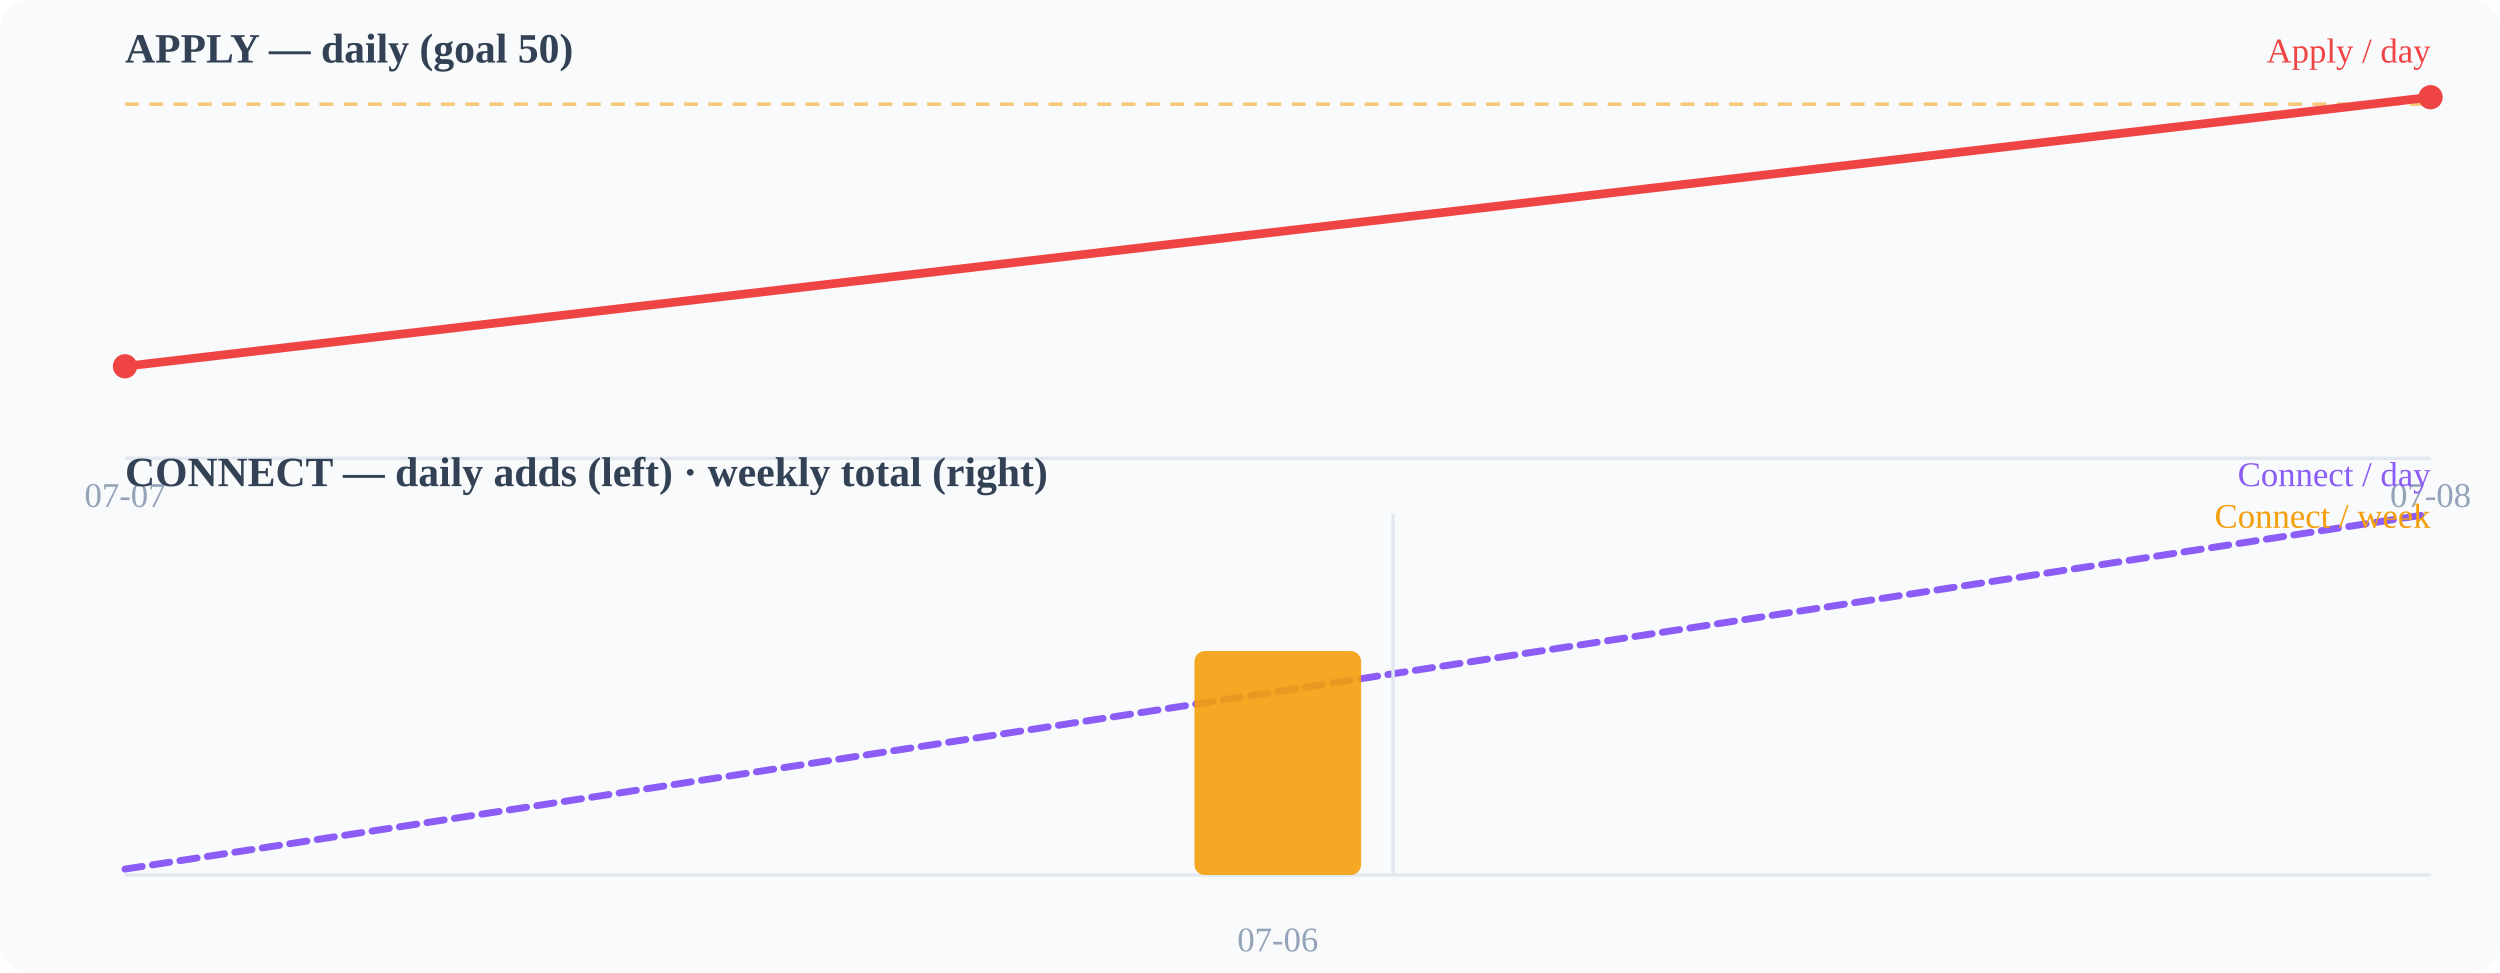
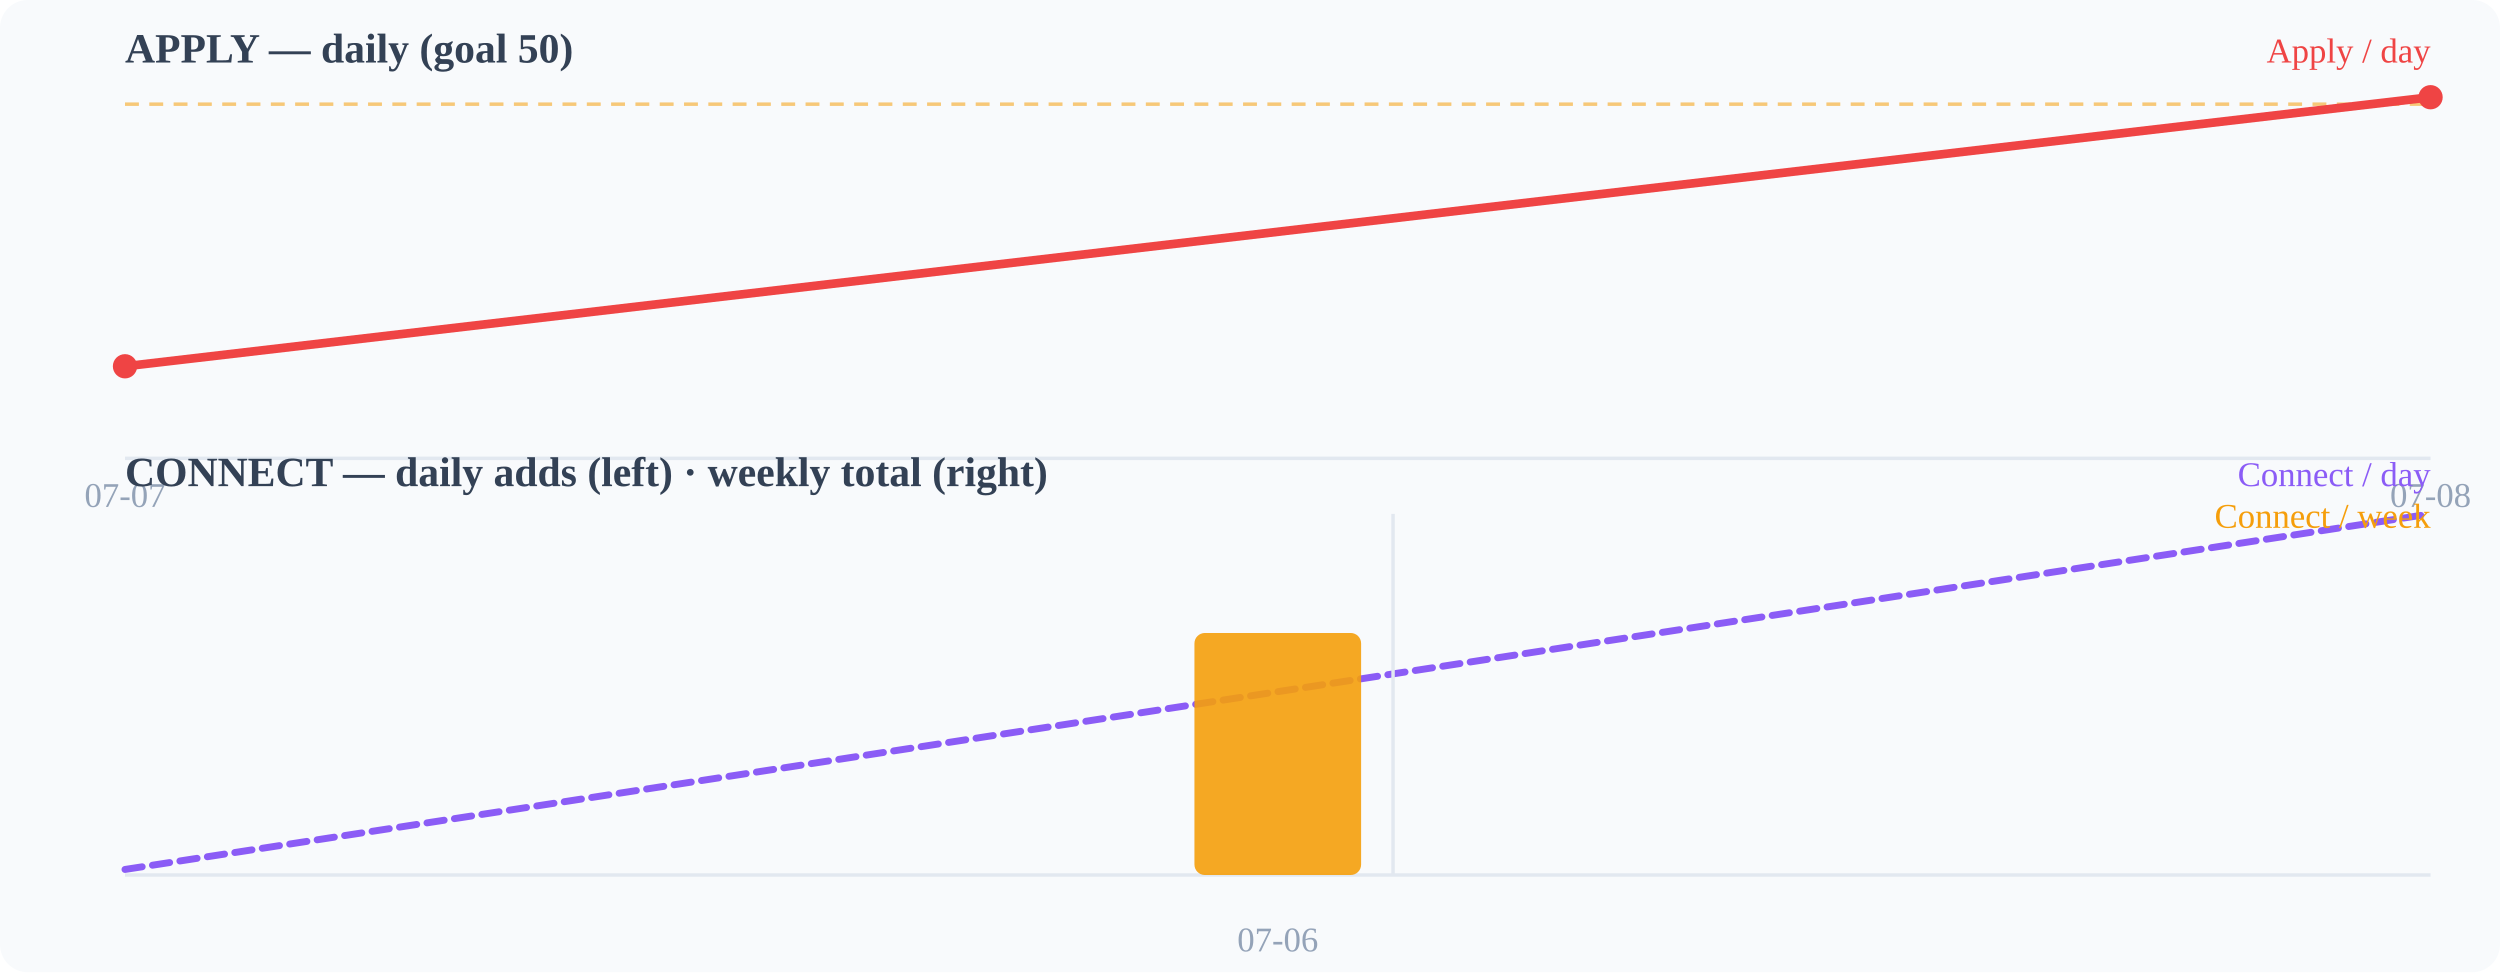
<svg xmlns="http://www.w3.org/2000/svg" width="720" height="280" viewBox="0 0 720 280">
  <rect width="720" height="280" fill="#f8fafc" rx="8" />
  <text x="36" y="18" font-size="12" font-weight="600" fill="#334155">APPLY — daily (goal 50)</text>
  <line x1="36" y1="132" x2="700" y2="132" stroke="#e2e8f0" stroke-width="1" />
  <line x1="36" y1="30.0" x2="700" y2="30.0" stroke="#f59e0b" stroke-width="1" stroke-dasharray="4 3" opacity="0.55" />
  <polyline points="36.0,105.5 700.0,28.0" fill="none" stroke="#ef4444" stroke-width="2.5" stroke-linecap="round" stroke-linejoin="round" />
  <circle cx="36" cy="105.49" r="3.5" fill="#ef4444" />
  <circle cx="700" cy="28" r="3.5" fill="#ef4444" />
  <text x="36" y="146" font-size="10" fill="#94a3b8" text-anchor="middle">07-07</text>
  <text x="700" y="146" font-size="10" fill="#94a3b8" text-anchor="middle">07-08</text>
  <text x="36" y="140" font-size="12" font-weight="600" fill="#334155">CONNECT — daily adds (left) · weekly total (right)</text>
  <line x1="36" y1="252" x2="700" y2="252" stroke="#e2e8f0" stroke-width="1" />
-   <polyline points="36.0,250.3 700.0,148.0" fill="none" stroke="#8b5cf6" stroke-width="2" stroke-linecap="round" stroke-linejoin="round" stroke-dasharray="5 3" />
-   <rect x="344.0" y="187.5" width="48" height="64.5" rx="3" fill="#f59e0b" opacity="0.9" />
+   <polyline points="36.0,250.4 700.0,148.0" fill="none" stroke="#8b5cf6" stroke-width="2" stroke-linecap="round" stroke-linejoin="round" stroke-dasharray="5 3" />
+   <rect x="344.0" y="182.3" width="48" height="69.7" rx="3" fill="#f59e0b" opacity="0.9" />
  <line x1="401.2" y1="148" x2="401.2" y2="252" stroke="#e2e8f0" stroke-width="1" />
  <text x="368" y="274" font-size="10" fill="#94a3b8" text-anchor="middle">07-06</text>
  <text x="700" y="18" font-size="10" fill="#ef4444" text-anchor="end">Apply / day</text>
  <text x="700" y="140" font-size="10" fill="#8b5cf6" text-anchor="end">Connect / day</text>
  <text x="700" y="152" font-size="10" fill="#f59e0b" text-anchor="end">Connect / week</text>
</svg>
